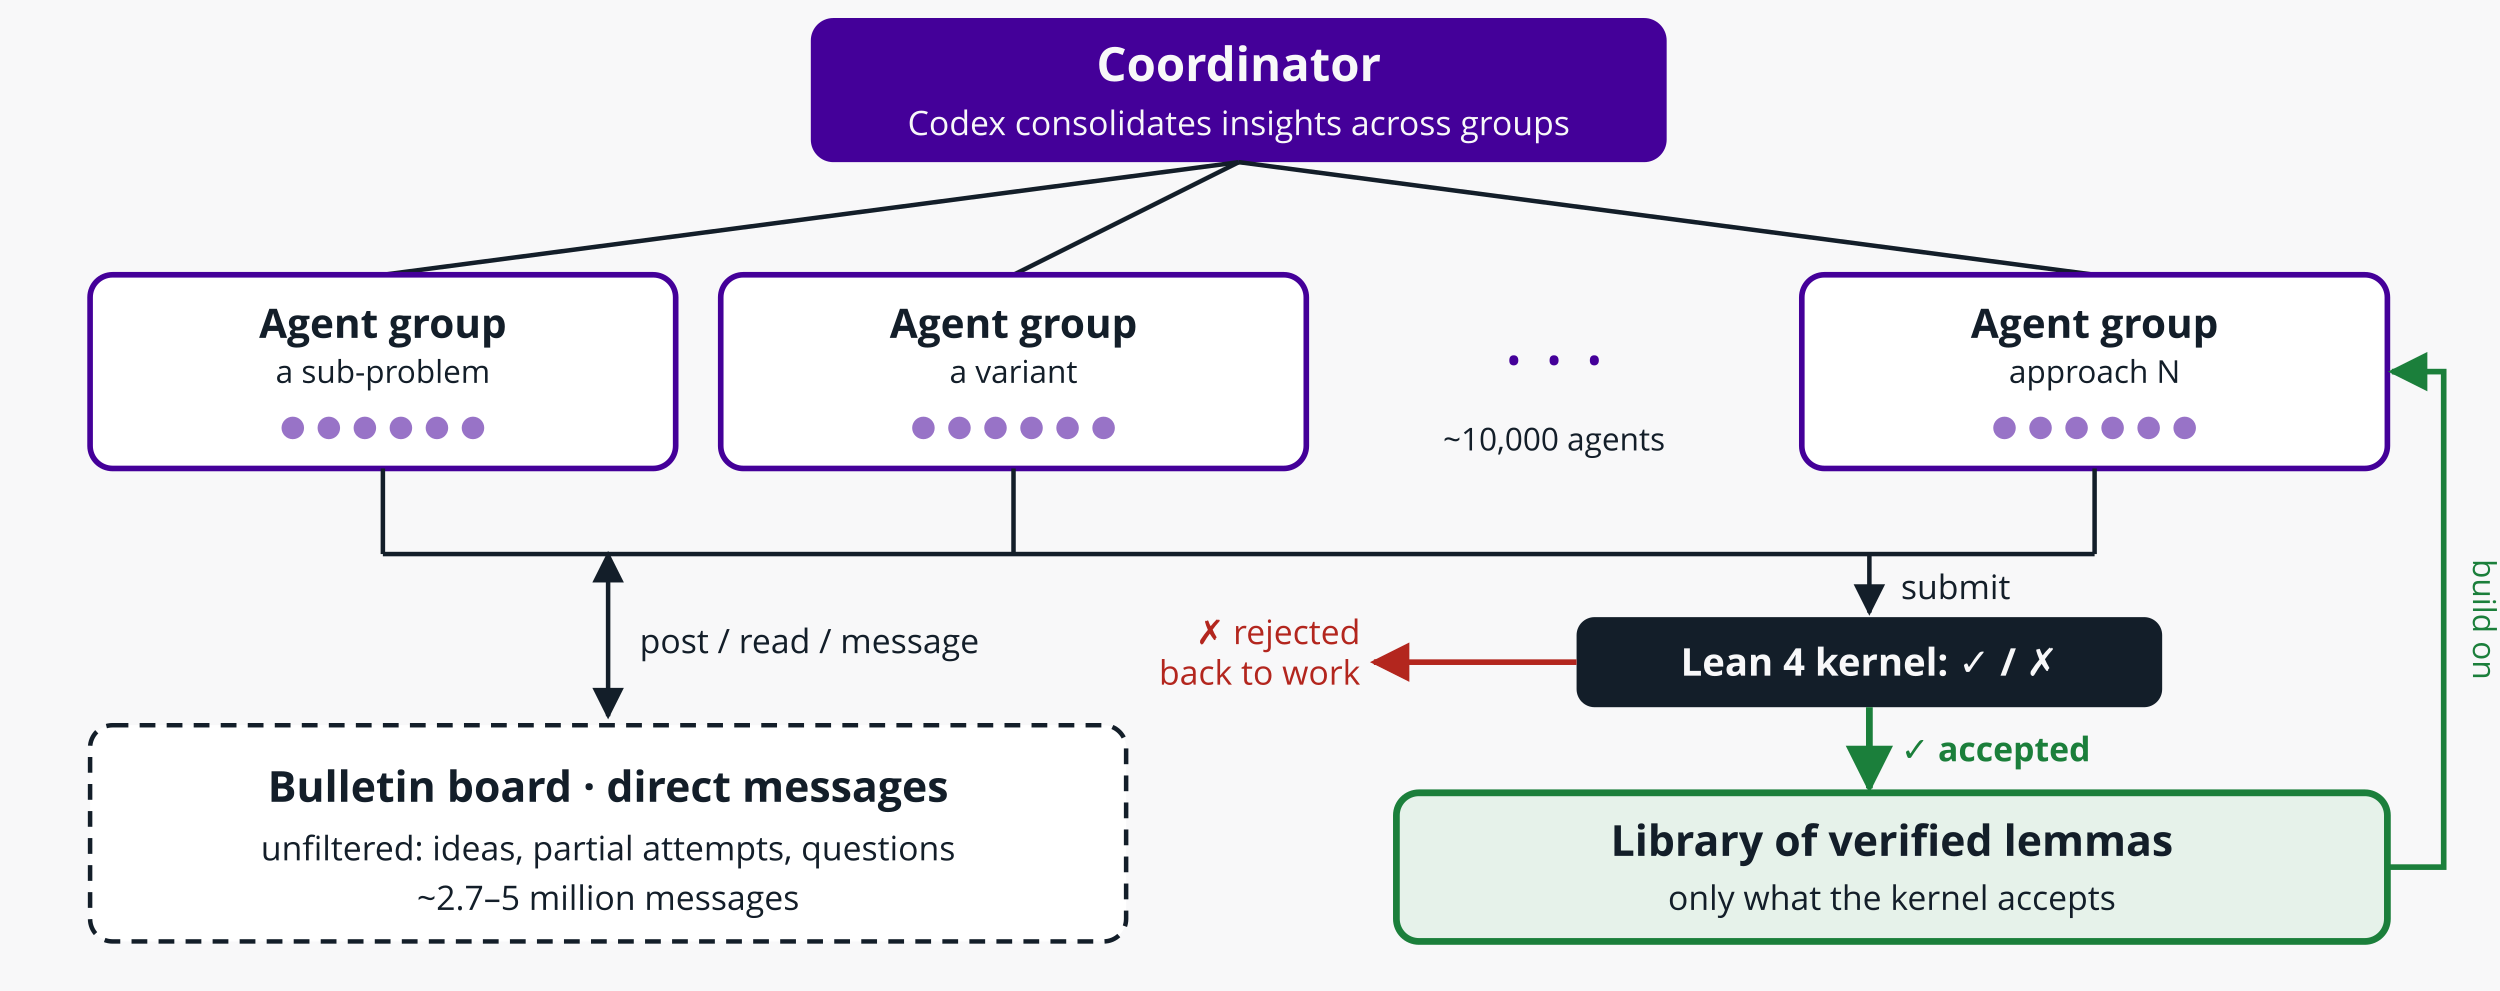
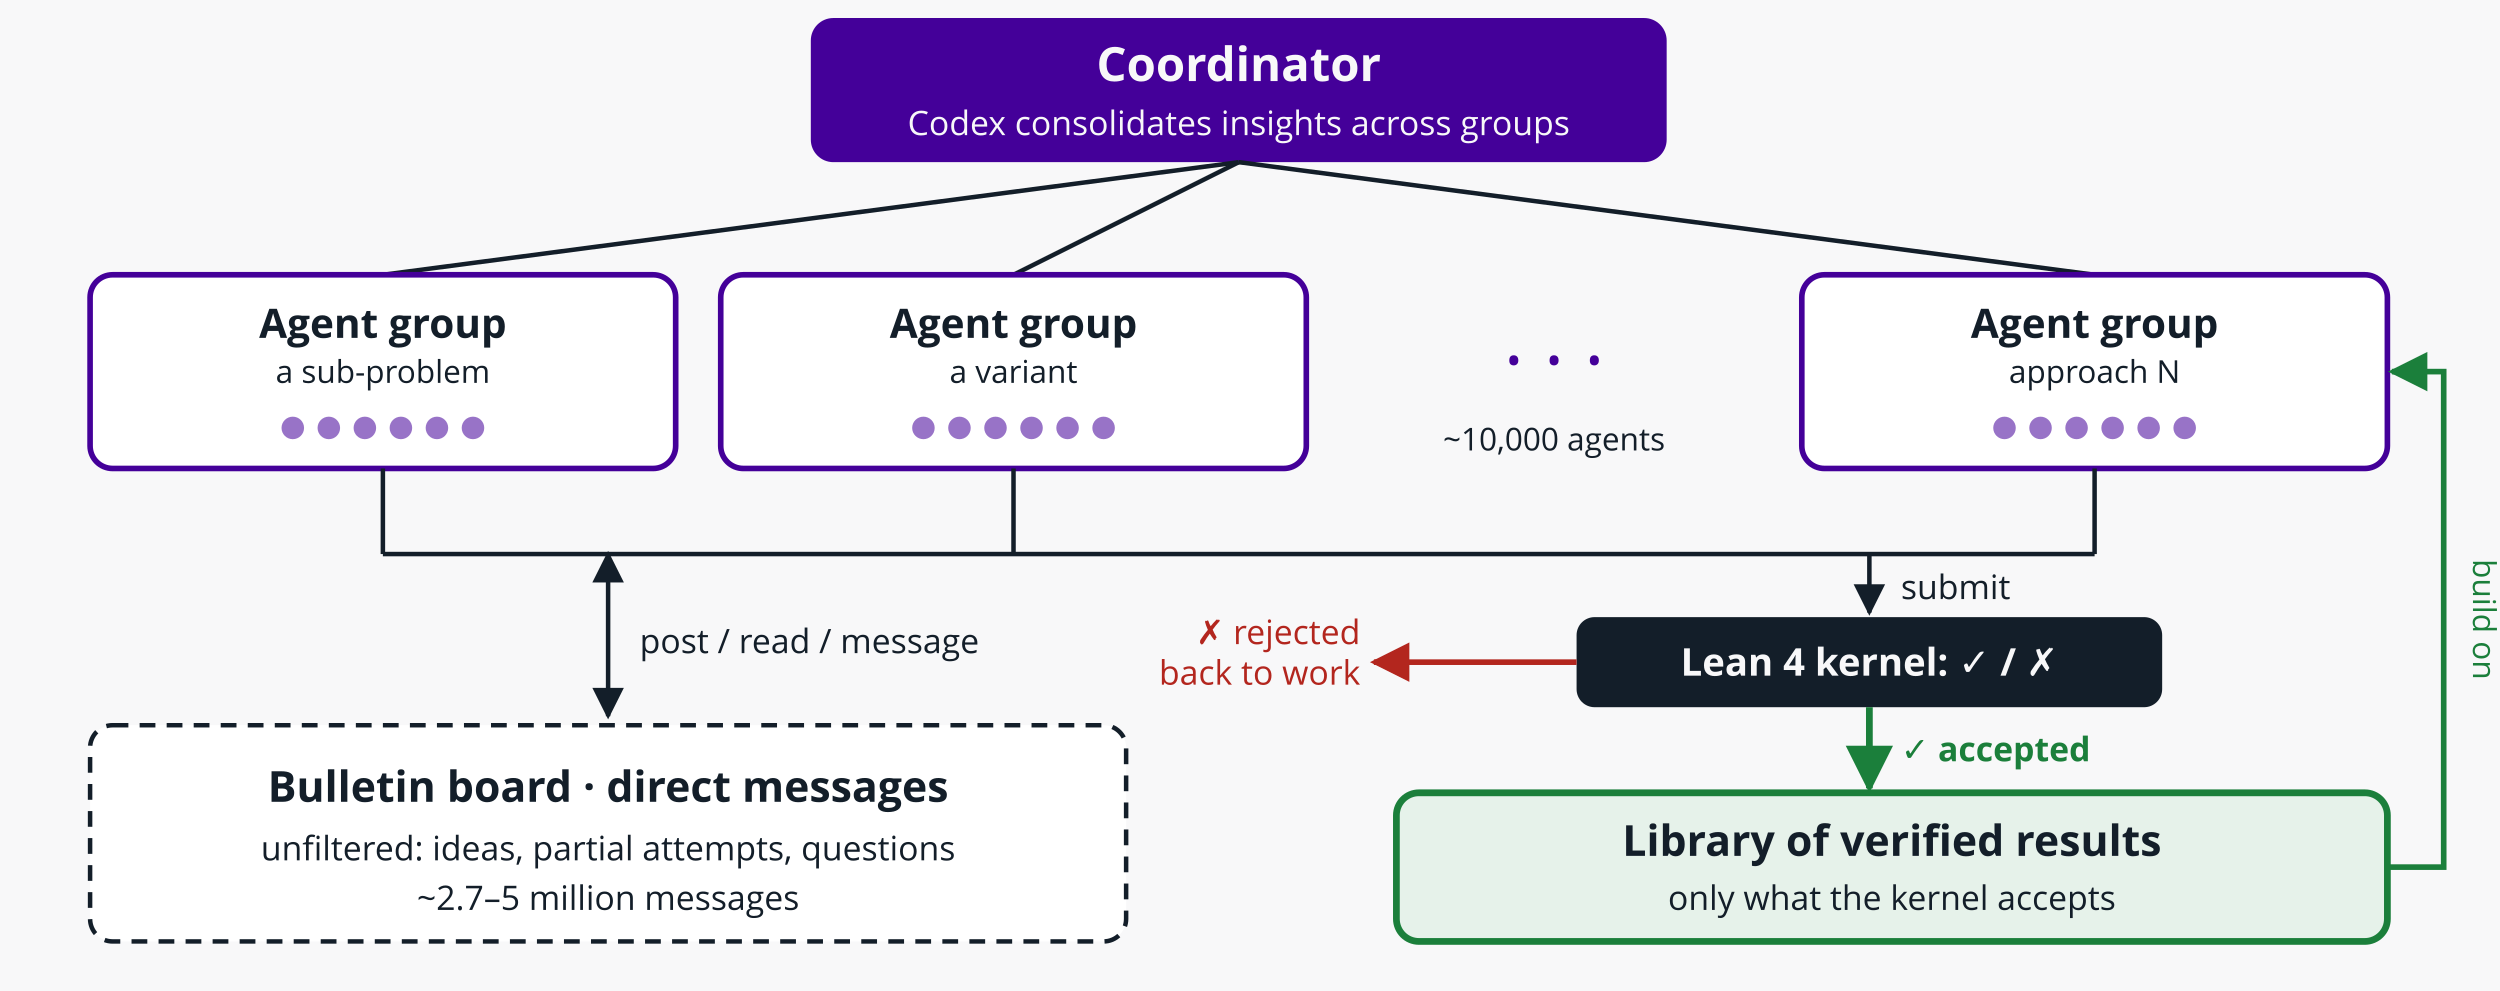
<svg xmlns="http://www.w3.org/2000/svg" viewBox="0 0 1110 440" font-family="Open Sans, Helvetica, Arial, sans-serif">
  <defs>
    <marker id="arrow" viewBox="0 0 10 10" refX="9" refY="5" markerWidth="7" markerHeight="7" orient="auto-start-reverse">
      <path d="M0,0 L10,5 L0,10 z" fill="#131E29" />
    </marker>
    <marker id="arrow-green" viewBox="0 0 10 10" refX="9" refY="5" markerWidth="7" markerHeight="7" orient="auto-start-reverse">
      <path d="M0,0 L10,5 L0,10 z" fill="#1B7F3B" />
    </marker>
    <marker id="arrow-red" viewBox="0 0 10 10" refX="9" refY="5" markerWidth="7" markerHeight="7" orient="auto-start-reverse">
      <path d="M0,0 L10,5 L0,10 z" fill="#B3261E" />
    </marker>
    <g id="agents">
      <circle cx="0" cy="0" r="5" />
      <circle cx="16" cy="0" r="5" />
      <circle cx="32" cy="0" r="5" />
      <circle cx="48" cy="0" r="5" />
      <circle cx="64" cy="0" r="5" />
      <circle cx="80" cy="0" r="5" />
    </g>
  </defs>
  <rect width="1110" height="440" fill="#F8F8F9" />
  <rect x="360" y="8" width="380" height="64" rx="10" fill="#440099" />
  <text x="550" y="36" text-anchor="middle" font-size="21" font-weight="700" fill="#F8F8F9">Coordinator</text>
  <text x="550" y="60" text-anchor="middle" font-size="15" fill="#F8F8F9">Codex consolidates insights across groups</text>
  <g stroke="#131E29" stroke-width="2" fill="none">
    <path d="M550,72 L170,122" />
    <path d="M550,72 L450,122" />
    <path d="M550,72 L930,122" />
  </g>
  <g fill="#FFFFFF" stroke="#440099" stroke-width="2.5">
    <rect x="40" y="122" width="260" height="86" rx="10" />
    <rect x="320" y="122" width="260" height="86" rx="10" />
    <rect x="800" y="122" width="260" height="86" rx="10" />
  </g>
  <g font-size="18" font-weight="700" fill="#131E29" text-anchor="middle">
    <text x="170" y="150">Agent group</text>
    <text x="450" y="150">Agent group</text>
    <text x="930" y="150">Agent group</text>
  </g>
  <g font-size="14" fill="#131E29" text-anchor="middle">
    <text x="170" y="170">a sub-problem</text>
    <text x="450" y="170">a variant</text>
    <text x="930" y="170">approach N</text>
  </g>
  <g fill="#440099" opacity="0.55">
    <use href="#agents" x="130" y="190" />
    <use href="#agents" x="410" y="190" />
    <use href="#agents" x="890" y="190" />
  </g>
  <text x="690" y="172" text-anchor="middle" font-size="34" fill="#440099">· · ·</text>
  <text x="690" y="200" text-anchor="middle" font-size="14" fill="#131E29">~10,000 agents</text>
  <g stroke="#131E29" stroke-width="2" fill="none">
    <path d="M170,208 V246" />
    <path d="M450,208 V246" />
    <path d="M930,208 V246" />
    <path d="M170,246 H930" />
    <path d="M270,246 V318" marker-end="url(#arrow)" marker-start="url(#arrow)" />
  </g>
  <text x="284" y="290" font-size="15" fill="#131E29">post / read / message</text>
  <path d="M830,246 V272" stroke="#131E29" stroke-width="2" fill="none" marker-end="url(#arrow)" />
  <text x="844" y="266" font-size="15" fill="#131E29">submit</text>
  <rect x="700" y="274" width="260" height="40" rx="8" fill="#131E29" />
  <text x="830" y="300" text-anchor="middle" font-size="17" font-weight="700" fill="#F8F8F9">Lean 4 kernel: ✓ / ✗</text>
  <path d="M700,294 H610" stroke="#B3261E" stroke-width="2.5" fill="none" marker-end="url(#arrow-red)" />
  <text x="604" y="286" text-anchor="end" font-size="15" fill="#B3261E">✗ rejected</text>
  <text x="604" y="304" text-anchor="end" font-size="15" fill="#B3261E">back to work</text>
  <path d="M830,314 V350" stroke="#1B7F3B" stroke-width="3" fill="none" marker-end="url(#arrow-green)" />
  <text x="844" y="338" font-size="15" font-weight="700" fill="#1B7F3B">✓ accepted</text>
  <rect x="40" y="322" width="460" height="96" rx="10" fill="#FFFFFF" stroke="#131E29" stroke-width="2" stroke-dasharray="7 5" />
  <text x="270" y="356" text-anchor="middle" font-size="19" font-weight="700" fill="#131E29">Bulletin board · direct messages</text>
  <text x="270" y="382" text-anchor="middle" font-size="15" fill="#131E29">unfiltered: ideas, partial attempts, questions</text>
  <text x="270" y="404" text-anchor="middle" font-size="15" fill="#131E29">~2.7–5 million messages</text>
  <rect x="620" y="352" width="440" height="66" rx="10" fill="#E6F2EA" stroke="#1B7F3B" stroke-width="3" />
-   <text x="840" y="380" text-anchor="middle" font-size="19" font-weight="700" fill="#131E29">Library of verified lemmas</text>
+   <text x="840" y="380" text-anchor="middle" font-size="19" font-weight="700" fill="#131E29">Library of verified results</text>
  <text x="840" y="404" text-anchor="middle" font-size="15" fill="#131E29">only what the kernel accepts</text>
  <path d="M1060,385 H1085 V165 H1062" stroke="#1B7F3B" stroke-width="2.5" fill="none" marker-end="url(#arrow-green)" />
  <text x="1098" y="275" font-size="14" fill="#1B7F3B" transform="rotate(90 1098 275)" text-anchor="middle">build on</text>
</svg>
